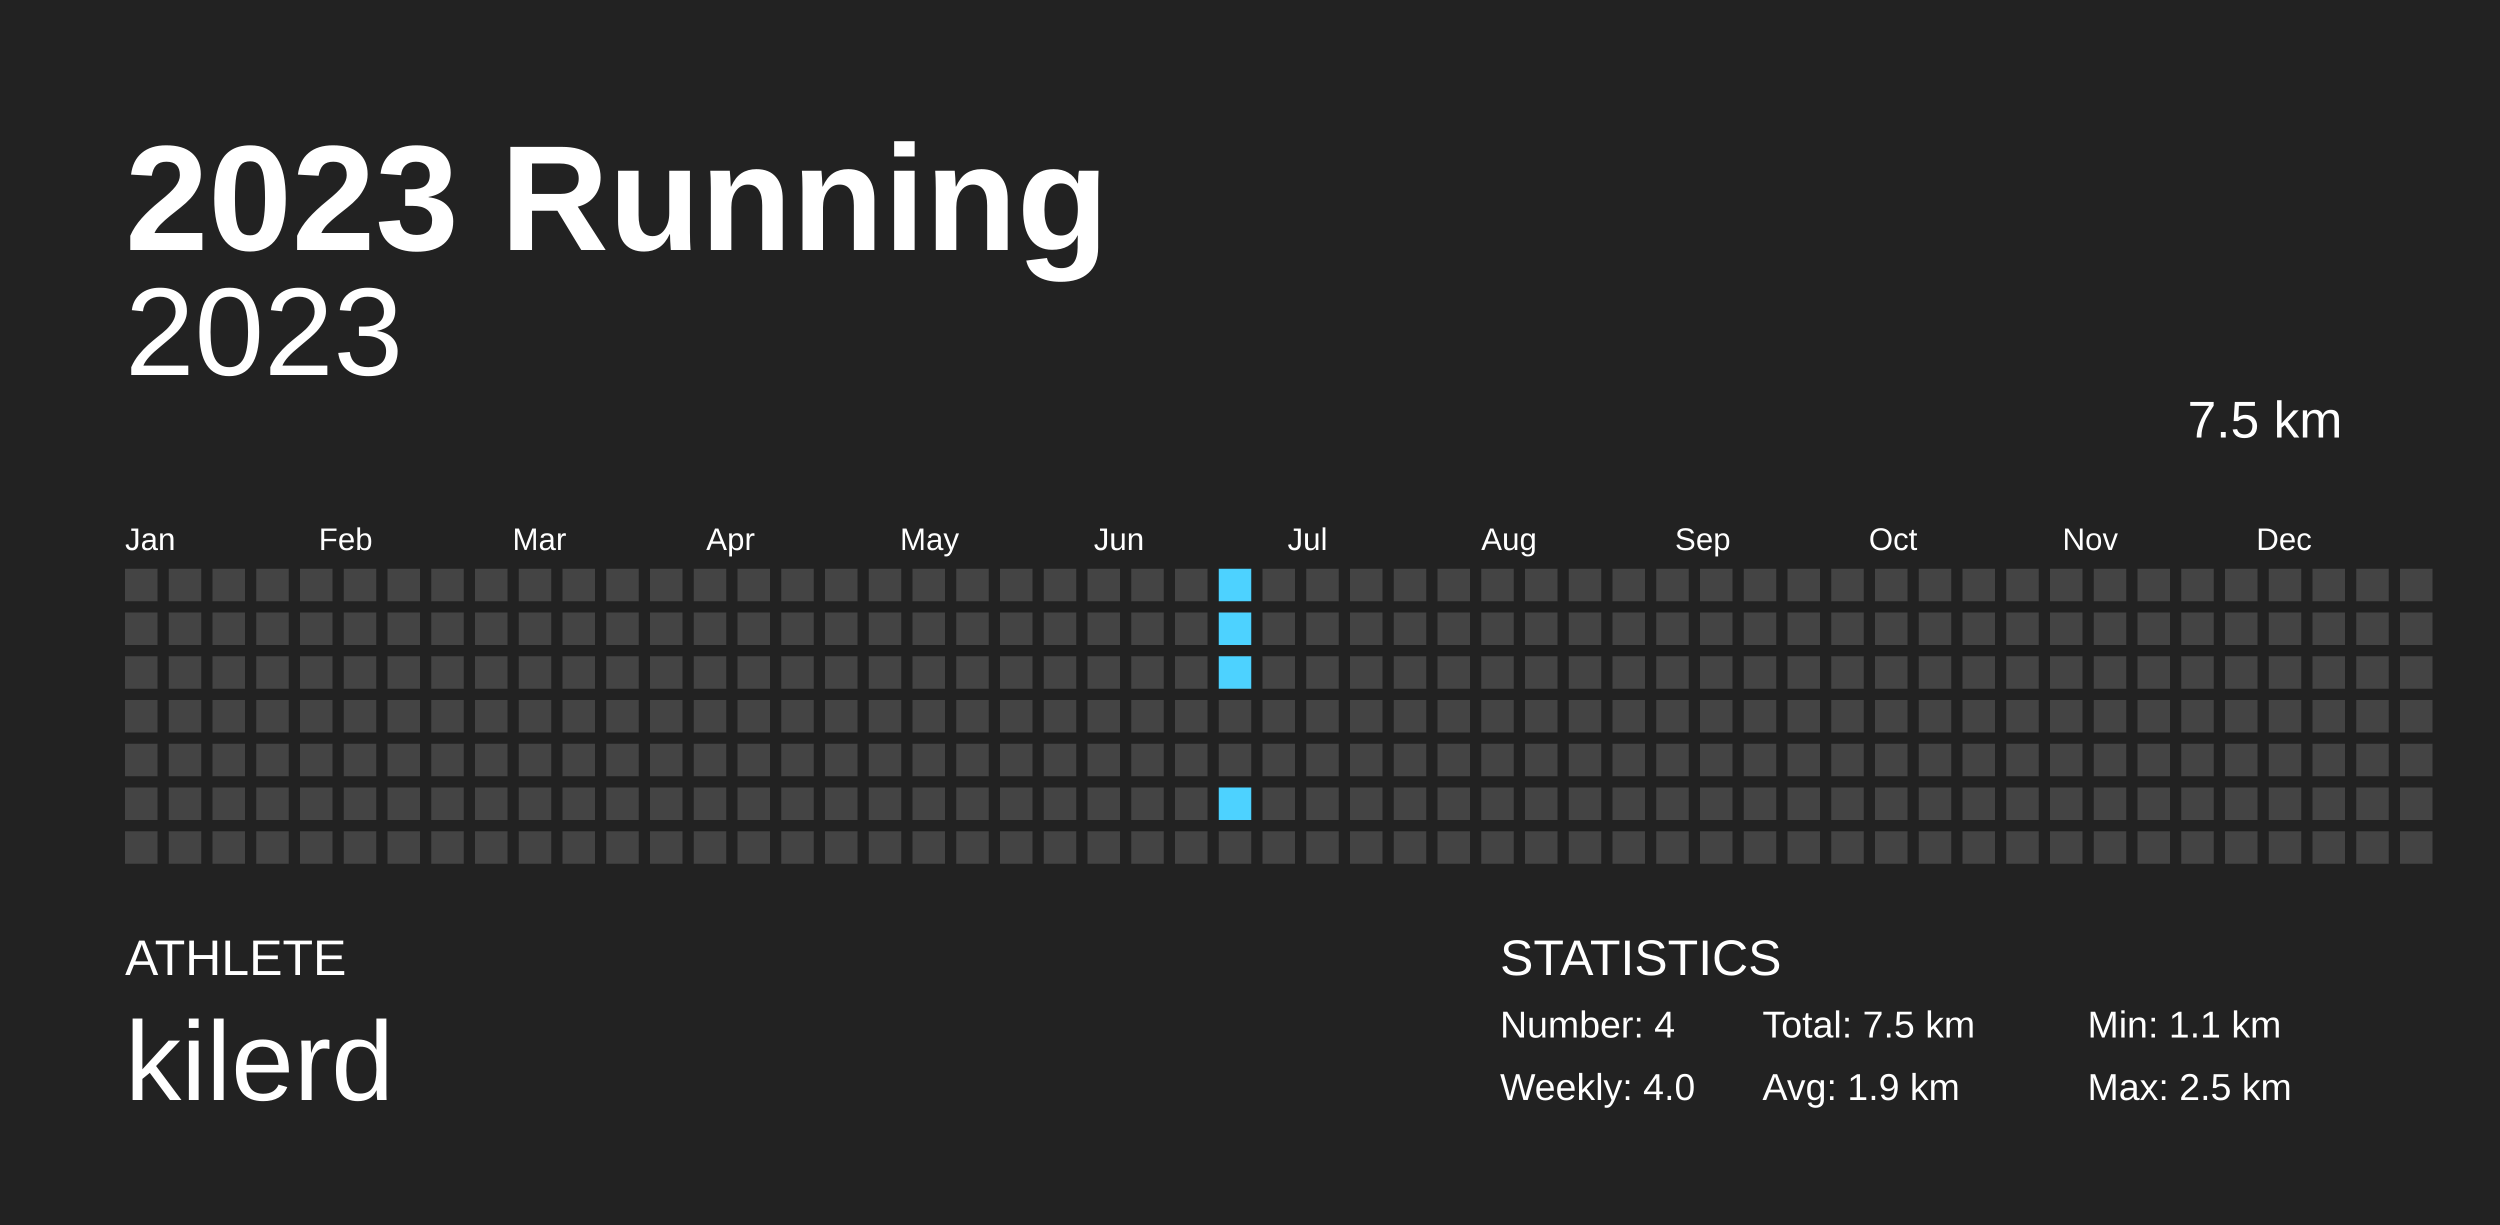
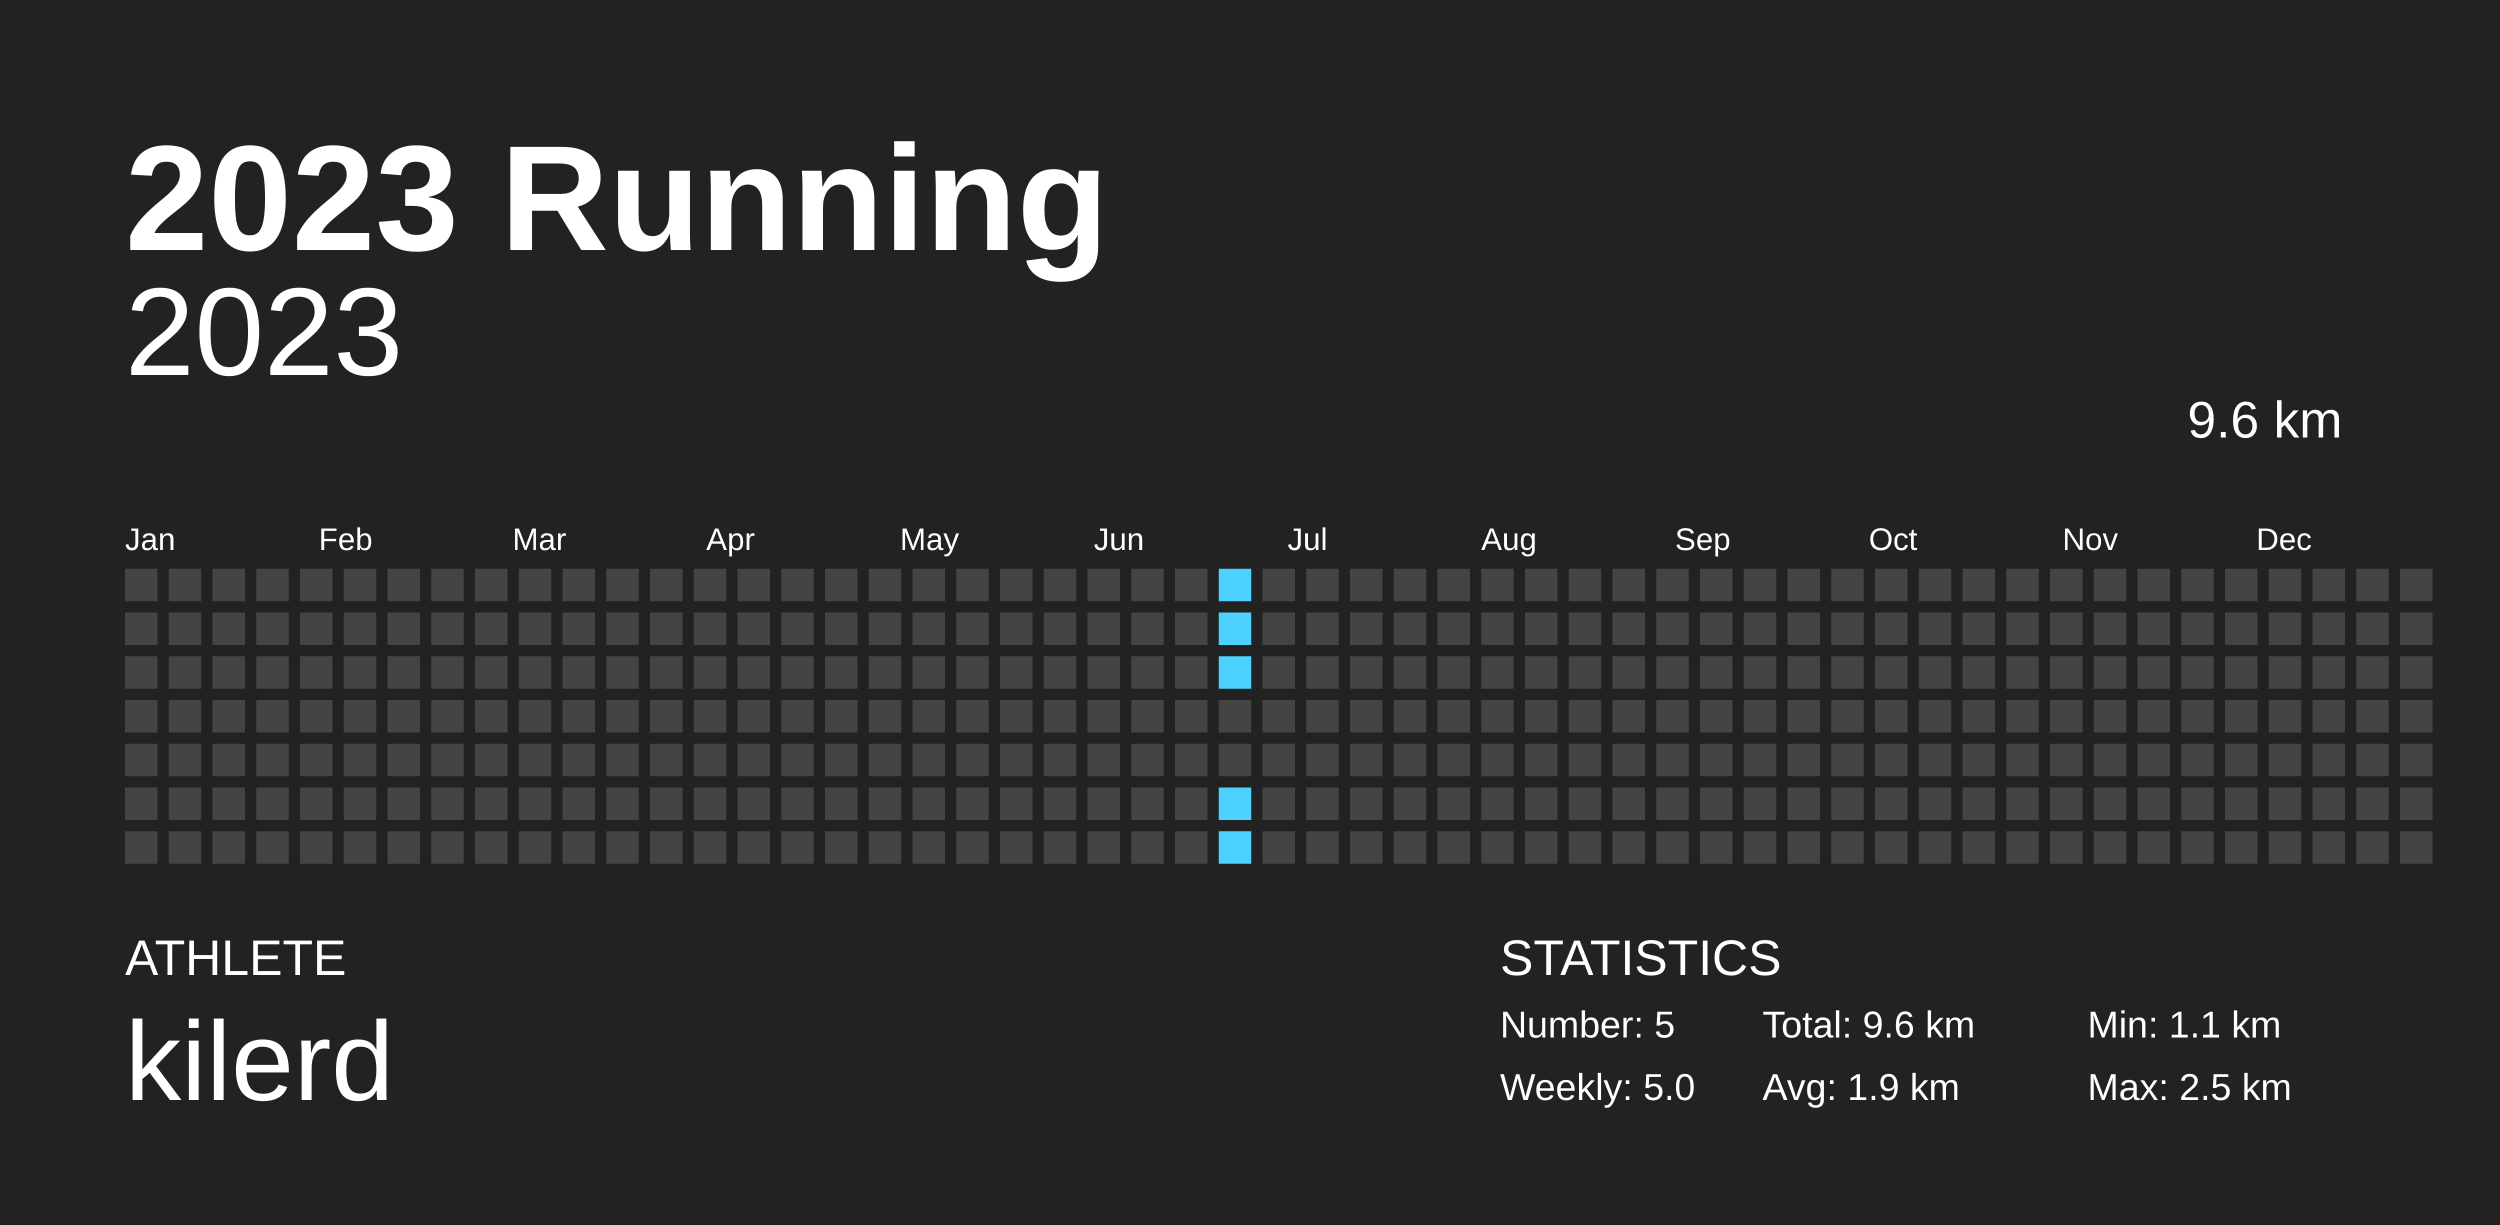
<svg xmlns="http://www.w3.org/2000/svg" baseProfile="full" height="98mm" version="1.1" viewBox="0,0,200,98" width="200mm">
  <defs />
  <rect fill="#222222" height="98" width="200" x="0" y="0" />
  <text fill="#FFFFFF" style="font-size:12px; font-family:Arial; font-weight:bold;" x="10" y="20">2023 Running</text>
  <text fill="#FFFFFF" style="font-size:4px; font-family:Arial" x="10" y="78">ATHLETE</text>
  <text fill="#FFFFFF" style="font-size:9px; font-family:Arial" x="10" y="88">kilerd</text>
  <text fill="#FFFFFF" style="font-size:4px; font-family:Arial" x="120" y="78">STATISTICS</text>
-   <text fill="#FFFFFF" style="font-size:3px; font-family:Arial" x="120" y="83">Number: 4</text>
-   <text fill="#FFFFFF" style="font-size:3px; font-family:Arial" x="120" y="88">Weekly: 4.0</text>
-   <text fill="#FFFFFF" style="font-size:3px; font-family:Arial" x="141" y="83">Total: 7.5 km</text>
+   <text fill="#FFFFFF" style="font-size:3px; font-family:Arial" x="120" y="83">Number: 5</text>
+   <text fill="#FFFFFF" style="font-size:3px; font-family:Arial" x="120" y="88">Weekly: 5.0</text>
+   <text fill="#FFFFFF" style="font-size:3px; font-family:Arial" x="141" y="83">Total: 9.6 km</text>
  <text fill="#FFFFFF" style="font-size:3px; font-family:Arial" x="141" y="88">Avg: 1.9 km</text>
  <text fill="#FFFFFF" style="font-size:3px; font-family:Arial" x="167" y="83">Min: 1.1 km</text>
  <text fill="#FFFFFF" style="font-size:3px; font-family:Arial" x="167" y="88">Max: 2.5 km</text>
  <text alignment-baseline="hanging" fill="#FFFFFF" style="font-size:10.0px; font-family:Arial;" x="10" y="30">2023</text>
-   <text alignment-baseline="hanging" fill="#FFFFFF" style="font-size:4.125px; font-family:Arial;" x="175" y="35">7.5 km</text>
+   <text alignment-baseline="hanging" fill="#FFFFFF" style="font-size:4.125px; font-family:Arial;" x="175" y="35">9.6 km</text>
  <text fill="#FFFFFF" style="font-size:2.5px; font-family:Arial" x="10.0" y="44">Jan</text>
  <text fill="#FFFFFF" style="font-size:2.5px; font-family:Arial" x="25.5" y="44">Feb</text>
  <text fill="#FFFFFF" style="font-size:2.5px; font-family:Arial" x="41.0" y="44">Mar</text>
  <text fill="#FFFFFF" style="font-size:2.5px; font-family:Arial" x="56.5" y="44">Apr</text>
  <text fill="#FFFFFF" style="font-size:2.5px; font-family:Arial" x="72.0" y="44">May</text>
  <text fill="#FFFFFF" style="font-size:2.5px; font-family:Arial" x="87.5" y="44">Jun</text>
  <text fill="#FFFFFF" style="font-size:2.5px; font-family:Arial" x="103.0" y="44">Jul</text>
  <text fill="#FFFFFF" style="font-size:2.5px; font-family:Arial" x="118.5" y="44">Aug</text>
  <text fill="#FFFFFF" style="font-size:2.5px; font-family:Arial" x="134.0" y="44">Sep</text>
  <text fill="#FFFFFF" style="font-size:2.5px; font-family:Arial" x="149.5" y="44">Oct</text>
  <text fill="#FFFFFF" style="font-size:2.5px; font-family:Arial" x="165.0" y="44">Nov</text>
  <text fill="#FFFFFF" style="font-size:2.5px; font-family:Arial" x="180.5" y="44">Dec</text>
  <rect fill="#444444" height="2.6" width="2.6" x="10.0" y="45.5" />
  <rect fill="#444444" height="2.6" width="2.6" x="10.0" y="49.0" />
  <rect fill="#444444" height="2.6" width="2.6" x="10.0" y="52.5" />
  <rect fill="#444444" height="2.6" width="2.6" x="10.0" y="56.0" />
  <rect fill="#444444" height="2.6" width="2.6" x="10.0" y="59.5" />
  <rect fill="#444444" height="2.6" width="2.6" x="10.0" y="63.0" />
  <rect fill="#444444" height="2.6" width="2.6" x="10.0" y="66.5" />
  <rect fill="#444444" height="2.6" width="2.6" x="13.5" y="45.5" />
  <rect fill="#444444" height="2.6" width="2.6" x="13.5" y="49.0" />
  <rect fill="#444444" height="2.6" width="2.6" x="13.5" y="52.5" />
  <rect fill="#444444" height="2.6" width="2.6" x="13.5" y="56.0" />
  <rect fill="#444444" height="2.6" width="2.6" x="13.5" y="59.5" />
  <rect fill="#444444" height="2.6" width="2.6" x="13.5" y="63.0" />
  <rect fill="#444444" height="2.6" width="2.6" x="13.5" y="66.5" />
  <rect fill="#444444" height="2.6" width="2.6" x="17.0" y="45.5" />
  <rect fill="#444444" height="2.6" width="2.6" x="17.0" y="49.0" />
  <rect fill="#444444" height="2.6" width="2.6" x="17.0" y="52.5" />
  <rect fill="#444444" height="2.6" width="2.6" x="17.0" y="56.0" />
  <rect fill="#444444" height="2.6" width="2.6" x="17.0" y="59.5" />
  <rect fill="#444444" height="2.6" width="2.6" x="17.0" y="63.0" />
  <rect fill="#444444" height="2.6" width="2.6" x="17.0" y="66.5" />
  <rect fill="#444444" height="2.6" width="2.6" x="20.5" y="45.5" />
  <rect fill="#444444" height="2.6" width="2.6" x="20.5" y="49.0" />
  <rect fill="#444444" height="2.6" width="2.6" x="20.5" y="52.5" />
  <rect fill="#444444" height="2.6" width="2.6" x="20.5" y="56.0" />
  <rect fill="#444444" height="2.6" width="2.6" x="20.5" y="59.5" />
  <rect fill="#444444" height="2.6" width="2.6" x="20.5" y="63.0" />
  <rect fill="#444444" height="2.6" width="2.6" x="20.5" y="66.5" />
  <rect fill="#444444" height="2.6" width="2.6" x="24.0" y="45.5" />
  <rect fill="#444444" height="2.6" width="2.6" x="24.0" y="49.0" />
  <rect fill="#444444" height="2.6" width="2.6" x="24.0" y="52.5" />
  <rect fill="#444444" height="2.6" width="2.6" x="24.0" y="56.0" />
  <rect fill="#444444" height="2.6" width="2.6" x="24.0" y="59.5" />
  <rect fill="#444444" height="2.6" width="2.6" x="24.0" y="63.0" />
  <rect fill="#444444" height="2.6" width="2.6" x="24.0" y="66.5" />
  <rect fill="#444444" height="2.6" width="2.6" x="27.5" y="45.5" />
  <rect fill="#444444" height="2.6" width="2.6" x="27.5" y="49.0" />
  <rect fill="#444444" height="2.6" width="2.6" x="27.5" y="52.5" />
  <rect fill="#444444" height="2.6" width="2.6" x="27.5" y="56.0" />
  <rect fill="#444444" height="2.6" width="2.6" x="27.5" y="59.5" />
  <rect fill="#444444" height="2.6" width="2.6" x="27.5" y="63.0" />
  <rect fill="#444444" height="2.6" width="2.6" x="27.5" y="66.5" />
  <rect fill="#444444" height="2.6" width="2.6" x="31.0" y="45.5" />
  <rect fill="#444444" height="2.6" width="2.6" x="31.0" y="49.0" />
  <rect fill="#444444" height="2.6" width="2.6" x="31.0" y="52.5" />
  <rect fill="#444444" height="2.6" width="2.6" x="31.0" y="56.0" />
  <rect fill="#444444" height="2.6" width="2.6" x="31.0" y="59.5" />
  <rect fill="#444444" height="2.6" width="2.6" x="31.0" y="63.0" />
  <rect fill="#444444" height="2.6" width="2.6" x="31.0" y="66.5" />
  <rect fill="#444444" height="2.6" width="2.6" x="34.5" y="45.5" />
  <rect fill="#444444" height="2.6" width="2.6" x="34.5" y="49.0" />
  <rect fill="#444444" height="2.6" width="2.6" x="34.5" y="52.5" />
  <rect fill="#444444" height="2.6" width="2.6" x="34.5" y="56.0" />
  <rect fill="#444444" height="2.6" width="2.6" x="34.5" y="59.5" />
  <rect fill="#444444" height="2.6" width="2.6" x="34.5" y="63.0" />
  <rect fill="#444444" height="2.6" width="2.6" x="34.5" y="66.5" />
  <rect fill="#444444" height="2.6" width="2.6" x="38.0" y="45.5" />
  <rect fill="#444444" height="2.6" width="2.6" x="38.0" y="49.0" />
  <rect fill="#444444" height="2.6" width="2.6" x="38.0" y="52.5" />
  <rect fill="#444444" height="2.6" width="2.6" x="38.0" y="56.0" />
  <rect fill="#444444" height="2.6" width="2.6" x="38.0" y="59.5" />
  <rect fill="#444444" height="2.6" width="2.6" x="38.0" y="63.0" />
  <rect fill="#444444" height="2.6" width="2.6" x="38.0" y="66.5" />
  <rect fill="#444444" height="2.6" width="2.6" x="41.5" y="45.5" />
  <rect fill="#444444" height="2.6" width="2.6" x="41.5" y="49.0" />
  <rect fill="#444444" height="2.6" width="2.6" x="41.5" y="52.5" />
  <rect fill="#444444" height="2.6" width="2.6" x="41.5" y="56.0" />
  <rect fill="#444444" height="2.6" width="2.6" x="41.5" y="59.5" />
  <rect fill="#444444" height="2.6" width="2.6" x="41.5" y="63.0" />
  <rect fill="#444444" height="2.6" width="2.6" x="41.5" y="66.5" />
  <rect fill="#444444" height="2.6" width="2.6" x="45.0" y="45.5" />
  <rect fill="#444444" height="2.6" width="2.6" x="45.0" y="49.0" />
  <rect fill="#444444" height="2.6" width="2.6" x="45.0" y="52.5" />
  <rect fill="#444444" height="2.6" width="2.6" x="45.0" y="56.0" />
  <rect fill="#444444" height="2.6" width="2.6" x="45.0" y="59.5" />
  <rect fill="#444444" height="2.6" width="2.6" x="45.0" y="63.0" />
  <rect fill="#444444" height="2.6" width="2.6" x="45.0" y="66.5" />
  <rect fill="#444444" height="2.6" width="2.6" x="48.5" y="45.5" />
  <rect fill="#444444" height="2.6" width="2.6" x="48.5" y="49.0" />
  <rect fill="#444444" height="2.6" width="2.6" x="48.5" y="52.5" />
  <rect fill="#444444" height="2.6" width="2.6" x="48.5" y="56.0" />
  <rect fill="#444444" height="2.6" width="2.6" x="48.5" y="59.5" />
  <rect fill="#444444" height="2.6" width="2.6" x="48.5" y="63.0" />
  <rect fill="#444444" height="2.6" width="2.6" x="48.5" y="66.5" />
  <rect fill="#444444" height="2.6" width="2.6" x="52.0" y="45.5" />
  <rect fill="#444444" height="2.6" width="2.6" x="52.0" y="49.0" />
  <rect fill="#444444" height="2.6" width="2.6" x="52.0" y="52.5" />
  <rect fill="#444444" height="2.6" width="2.6" x="52.0" y="56.0" />
  <rect fill="#444444" height="2.6" width="2.6" x="52.0" y="59.5" />
  <rect fill="#444444" height="2.6" width="2.6" x="52.0" y="63.0" />
  <rect fill="#444444" height="2.6" width="2.6" x="52.0" y="66.5" />
  <rect fill="#444444" height="2.6" width="2.6" x="55.5" y="45.5" />
  <rect fill="#444444" height="2.6" width="2.6" x="55.5" y="49.0" />
  <rect fill="#444444" height="2.6" width="2.6" x="55.5" y="52.5" />
  <rect fill="#444444" height="2.6" width="2.6" x="55.5" y="56.0" />
  <rect fill="#444444" height="2.6" width="2.6" x="55.5" y="59.5" />
  <rect fill="#444444" height="2.6" width="2.6" x="55.5" y="63.0" />
  <rect fill="#444444" height="2.6" width="2.6" x="55.5" y="66.5" />
  <rect fill="#444444" height="2.6" width="2.6" x="59.0" y="45.5" />
  <rect fill="#444444" height="2.6" width="2.6" x="59.0" y="49.0" />
  <rect fill="#444444" height="2.6" width="2.6" x="59.0" y="52.5" />
  <rect fill="#444444" height="2.6" width="2.6" x="59.0" y="56.0" />
  <rect fill="#444444" height="2.6" width="2.6" x="59.0" y="59.5" />
  <rect fill="#444444" height="2.6" width="2.6" x="59.0" y="63.0" />
  <rect fill="#444444" height="2.6" width="2.6" x="59.0" y="66.5" />
  <rect fill="#444444" height="2.6" width="2.6" x="62.5" y="45.5" />
  <rect fill="#444444" height="2.6" width="2.6" x="62.5" y="49.0" />
  <rect fill="#444444" height="2.6" width="2.6" x="62.5" y="52.5" />
  <rect fill="#444444" height="2.6" width="2.6" x="62.5" y="56.0" />
  <rect fill="#444444" height="2.6" width="2.6" x="62.5" y="59.5" />
  <rect fill="#444444" height="2.6" width="2.6" x="62.5" y="63.0" />
  <rect fill="#444444" height="2.6" width="2.6" x="62.5" y="66.5" />
  <rect fill="#444444" height="2.6" width="2.6" x="66.0" y="45.5" />
  <rect fill="#444444" height="2.6" width="2.6" x="66.0" y="49.0" />
  <rect fill="#444444" height="2.6" width="2.6" x="66.0" y="52.5" />
  <rect fill="#444444" height="2.6" width="2.6" x="66.0" y="56.0" />
  <rect fill="#444444" height="2.6" width="2.6" x="66.0" y="59.5" />
  <rect fill="#444444" height="2.6" width="2.6" x="66.0" y="63.0" />
  <rect fill="#444444" height="2.6" width="2.6" x="66.0" y="66.5" />
  <rect fill="#444444" height="2.6" width="2.6" x="69.5" y="45.5" />
  <rect fill="#444444" height="2.6" width="2.6" x="69.5" y="49.0" />
  <rect fill="#444444" height="2.6" width="2.6" x="69.5" y="52.5" />
  <rect fill="#444444" height="2.6" width="2.6" x="69.5" y="56.0" />
  <rect fill="#444444" height="2.6" width="2.6" x="69.5" y="59.5" />
  <rect fill="#444444" height="2.6" width="2.6" x="69.5" y="63.0" />
  <rect fill="#444444" height="2.6" width="2.6" x="69.5" y="66.5" />
  <rect fill="#444444" height="2.6" width="2.6" x="73.0" y="45.5" />
  <rect fill="#444444" height="2.6" width="2.6" x="73.0" y="49.0" />
  <rect fill="#444444" height="2.6" width="2.6" x="73.0" y="52.5" />
  <rect fill="#444444" height="2.6" width="2.6" x="73.0" y="56.0" />
  <rect fill="#444444" height="2.6" width="2.6" x="73.0" y="59.5" />
  <rect fill="#444444" height="2.6" width="2.6" x="73.0" y="63.0" />
  <rect fill="#444444" height="2.6" width="2.6" x="73.0" y="66.5" />
  <rect fill="#444444" height="2.6" width="2.6" x="76.5" y="45.5" />
  <rect fill="#444444" height="2.6" width="2.6" x="76.5" y="49.0" />
  <rect fill="#444444" height="2.6" width="2.6" x="76.5" y="52.5" />
  <rect fill="#444444" height="2.6" width="2.6" x="76.5" y="56.0" />
  <rect fill="#444444" height="2.6" width="2.6" x="76.5" y="59.5" />
  <rect fill="#444444" height="2.6" width="2.6" x="76.5" y="63.0" />
  <rect fill="#444444" height="2.6" width="2.6" x="76.5" y="66.5" />
  <rect fill="#444444" height="2.6" width="2.6" x="80.0" y="45.5" />
  <rect fill="#444444" height="2.6" width="2.6" x="80.0" y="49.0" />
  <rect fill="#444444" height="2.6" width="2.6" x="80.0" y="52.5" />
  <rect fill="#444444" height="2.6" width="2.6" x="80.0" y="56.0" />
  <rect fill="#444444" height="2.6" width="2.6" x="80.0" y="59.5" />
  <rect fill="#444444" height="2.6" width="2.6" x="80.0" y="63.0" />
  <rect fill="#444444" height="2.6" width="2.6" x="80.0" y="66.5" />
  <rect fill="#444444" height="2.6" width="2.6" x="83.5" y="45.5" />
  <rect fill="#444444" height="2.6" width="2.6" x="83.5" y="49.0" />
  <rect fill="#444444" height="2.6" width="2.6" x="83.5" y="52.5" />
  <rect fill="#444444" height="2.6" width="2.6" x="83.5" y="56.0" />
  <rect fill="#444444" height="2.6" width="2.6" x="83.5" y="59.5" />
  <rect fill="#444444" height="2.6" width="2.6" x="83.5" y="63.0" />
  <rect fill="#444444" height="2.6" width="2.6" x="83.5" y="66.5" />
  <rect fill="#444444" height="2.6" width="2.6" x="87.0" y="45.5" />
  <rect fill="#444444" height="2.6" width="2.6" x="87.0" y="49.0" />
  <rect fill="#444444" height="2.6" width="2.6" x="87.0" y="52.5" />
  <rect fill="#444444" height="2.6" width="2.6" x="87.0" y="56.0" />
  <rect fill="#444444" height="2.6" width="2.6" x="87.0" y="59.5" />
  <rect fill="#444444" height="2.6" width="2.6" x="87.0" y="63.0" />
  <rect fill="#444444" height="2.6" width="2.6" x="87.0" y="66.5" />
  <rect fill="#444444" height="2.6" width="2.6" x="90.5" y="45.5" />
  <rect fill="#444444" height="2.6" width="2.6" x="90.5" y="49.0" />
  <rect fill="#444444" height="2.6" width="2.6" x="90.5" y="52.5" />
  <rect fill="#444444" height="2.6" width="2.6" x="90.5" y="56.0" />
  <rect fill="#444444" height="2.6" width="2.6" x="90.5" y="59.5" />
  <rect fill="#444444" height="2.6" width="2.6" x="90.5" y="63.0" />
  <rect fill="#444444" height="2.6" width="2.6" x="90.5" y="66.5" />
  <rect fill="#444444" height="2.6" width="2.6" x="94.0" y="45.5" />
  <rect fill="#444444" height="2.6" width="2.6" x="94.0" y="49.0" />
  <rect fill="#444444" height="2.6" width="2.6" x="94.0" y="52.5" />
  <rect fill="#444444" height="2.6" width="2.6" x="94.0" y="56.0" />
  <rect fill="#444444" height="2.6" width="2.6" x="94.0" y="59.5" />
  <rect fill="#444444" height="2.6" width="2.6" x="94.0" y="63.0" />
  <rect fill="#444444" height="2.6" width="2.6" x="94.0" y="66.5" />
  <rect fill="#4dd2ff" height="2.6" width="2.6" x="97.5" y="45.5" />
  <rect fill="#4dd2ff" height="2.6" width="2.6" x="97.5" y="49.0" />
  <rect fill="#4dd2ff" height="2.6" width="2.6" x="97.5" y="52.5" />
  <rect fill="#444444" height="2.6" width="2.6" x="97.5" y="56.0" />
  <rect fill="#444444" height="2.6" width="2.6" x="97.5" y="59.5" />
  <rect fill="#4dd2ff" height="2.6" width="2.6" x="97.5" y="63.0" />
-   <rect fill="#444444" height="2.6" width="2.6" x="97.5" y="66.5" />
+   <rect fill="#4dd2ff" height="2.6" width="2.6" x="97.5" y="66.5" />
  <rect fill="#444444" height="2.6" width="2.6" x="101.0" y="45.5" />
  <rect fill="#444444" height="2.6" width="2.6" x="101.0" y="49.0" />
  <rect fill="#444444" height="2.6" width="2.6" x="101.0" y="52.5" />
  <rect fill="#444444" height="2.6" width="2.6" x="101.0" y="56.0" />
  <rect fill="#444444" height="2.6" width="2.6" x="101.0" y="59.5" />
  <rect fill="#444444" height="2.6" width="2.6" x="101.0" y="63.0" />
  <rect fill="#444444" height="2.6" width="2.6" x="101.0" y="66.5" />
  <rect fill="#444444" height="2.6" width="2.6" x="104.5" y="45.5" />
  <rect fill="#444444" height="2.6" width="2.6" x="104.5" y="49.0" />
  <rect fill="#444444" height="2.6" width="2.6" x="104.5" y="52.5" />
  <rect fill="#444444" height="2.6" width="2.6" x="104.5" y="56.0" />
  <rect fill="#444444" height="2.6" width="2.6" x="104.5" y="59.5" />
  <rect fill="#444444" height="2.6" width="2.6" x="104.5" y="63.0" />
  <rect fill="#444444" height="2.6" width="2.6" x="104.5" y="66.5" />
  <rect fill="#444444" height="2.6" width="2.6" x="108.0" y="45.5" />
  <rect fill="#444444" height="2.6" width="2.6" x="108.0" y="49.0" />
  <rect fill="#444444" height="2.6" width="2.6" x="108.0" y="52.5" />
  <rect fill="#444444" height="2.6" width="2.6" x="108.0" y="56.0" />
  <rect fill="#444444" height="2.6" width="2.6" x="108.0" y="59.5" />
  <rect fill="#444444" height="2.6" width="2.6" x="108.0" y="63.0" />
  <rect fill="#444444" height="2.6" width="2.6" x="108.0" y="66.5" />
  <rect fill="#444444" height="2.6" width="2.6" x="111.5" y="45.5" />
  <rect fill="#444444" height="2.6" width="2.6" x="111.5" y="49.0" />
  <rect fill="#444444" height="2.6" width="2.6" x="111.5" y="52.5" />
  <rect fill="#444444" height="2.6" width="2.6" x="111.5" y="56.0" />
  <rect fill="#444444" height="2.6" width="2.6" x="111.5" y="59.5" />
  <rect fill="#444444" height="2.6" width="2.6" x="111.5" y="63.0" />
  <rect fill="#444444" height="2.6" width="2.6" x="111.5" y="66.5" />
  <rect fill="#444444" height="2.6" width="2.6" x="115.0" y="45.5" />
  <rect fill="#444444" height="2.6" width="2.6" x="115.0" y="49.0" />
  <rect fill="#444444" height="2.6" width="2.6" x="115.0" y="52.5" />
  <rect fill="#444444" height="2.6" width="2.6" x="115.0" y="56.0" />
  <rect fill="#444444" height="2.6" width="2.6" x="115.0" y="59.5" />
  <rect fill="#444444" height="2.6" width="2.6" x="115.0" y="63.0" />
  <rect fill="#444444" height="2.6" width="2.6" x="115.0" y="66.5" />
  <rect fill="#444444" height="2.6" width="2.6" x="118.5" y="45.5" />
  <rect fill="#444444" height="2.6" width="2.6" x="118.5" y="49.0" />
  <rect fill="#444444" height="2.6" width="2.6" x="118.5" y="52.5" />
  <rect fill="#444444" height="2.6" width="2.6" x="118.5" y="56.0" />
  <rect fill="#444444" height="2.6" width="2.6" x="118.5" y="59.5" />
  <rect fill="#444444" height="2.6" width="2.6" x="118.5" y="63.0" />
  <rect fill="#444444" height="2.6" width="2.6" x="118.5" y="66.5" />
  <rect fill="#444444" height="2.6" width="2.6" x="122.0" y="45.5" />
  <rect fill="#444444" height="2.6" width="2.6" x="122.0" y="49.0" />
  <rect fill="#444444" height="2.6" width="2.6" x="122.0" y="52.5" />
  <rect fill="#444444" height="2.6" width="2.6" x="122.0" y="56.0" />
  <rect fill="#444444" height="2.6" width="2.6" x="122.0" y="59.5" />
  <rect fill="#444444" height="2.6" width="2.6" x="122.0" y="63.0" />
  <rect fill="#444444" height="2.6" width="2.6" x="122.0" y="66.5" />
  <rect fill="#444444" height="2.6" width="2.6" x="125.5" y="45.5" />
  <rect fill="#444444" height="2.6" width="2.6" x="125.5" y="49.0" />
  <rect fill="#444444" height="2.6" width="2.6" x="125.5" y="52.5" />
  <rect fill="#444444" height="2.6" width="2.6" x="125.5" y="56.0" />
  <rect fill="#444444" height="2.6" width="2.6" x="125.5" y="59.5" />
  <rect fill="#444444" height="2.6" width="2.6" x="125.5" y="63.0" />
  <rect fill="#444444" height="2.6" width="2.6" x="125.5" y="66.5" />
  <rect fill="#444444" height="2.6" width="2.6" x="129.0" y="45.5" />
  <rect fill="#444444" height="2.6" width="2.6" x="129.0" y="49.0" />
  <rect fill="#444444" height="2.6" width="2.6" x="129.0" y="52.5" />
  <rect fill="#444444" height="2.6" width="2.6" x="129.0" y="56.0" />
  <rect fill="#444444" height="2.6" width="2.6" x="129.0" y="59.5" />
  <rect fill="#444444" height="2.6" width="2.6" x="129.0" y="63.0" />
  <rect fill="#444444" height="2.6" width="2.6" x="129.0" y="66.5" />
  <rect fill="#444444" height="2.6" width="2.6" x="132.5" y="45.5" />
  <rect fill="#444444" height="2.6" width="2.6" x="132.5" y="49.0" />
  <rect fill="#444444" height="2.6" width="2.6" x="132.5" y="52.5" />
  <rect fill="#444444" height="2.6" width="2.6" x="132.5" y="56.0" />
  <rect fill="#444444" height="2.6" width="2.6" x="132.5" y="59.5" />
  <rect fill="#444444" height="2.6" width="2.6" x="132.5" y="63.0" />
  <rect fill="#444444" height="2.6" width="2.6" x="132.5" y="66.5" />
  <rect fill="#444444" height="2.6" width="2.6" x="136.0" y="45.5" />
  <rect fill="#444444" height="2.6" width="2.6" x="136.0" y="49.0" />
  <rect fill="#444444" height="2.6" width="2.6" x="136.0" y="52.5" />
  <rect fill="#444444" height="2.6" width="2.6" x="136.0" y="56.0" />
  <rect fill="#444444" height="2.6" width="2.6" x="136.0" y="59.5" />
  <rect fill="#444444" height="2.6" width="2.6" x="136.0" y="63.0" />
  <rect fill="#444444" height="2.6" width="2.6" x="136.0" y="66.5" />
  <rect fill="#444444" height="2.6" width="2.6" x="139.5" y="45.5" />
  <rect fill="#444444" height="2.6" width="2.6" x="139.5" y="49.0" />
  <rect fill="#444444" height="2.6" width="2.6" x="139.5" y="52.5" />
  <rect fill="#444444" height="2.6" width="2.6" x="139.5" y="56.0" />
  <rect fill="#444444" height="2.6" width="2.6" x="139.5" y="59.5" />
  <rect fill="#444444" height="2.6" width="2.6" x="139.5" y="63.0" />
  <rect fill="#444444" height="2.6" width="2.6" x="139.5" y="66.5" />
  <rect fill="#444444" height="2.6" width="2.6" x="143.0" y="45.5" />
  <rect fill="#444444" height="2.6" width="2.6" x="143.0" y="49.0" />
  <rect fill="#444444" height="2.6" width="2.6" x="143.0" y="52.5" />
  <rect fill="#444444" height="2.6" width="2.6" x="143.0" y="56.0" />
  <rect fill="#444444" height="2.6" width="2.6" x="143.0" y="59.5" />
  <rect fill="#444444" height="2.6" width="2.6" x="143.0" y="63.0" />
  <rect fill="#444444" height="2.6" width="2.6" x="143.0" y="66.5" />
  <rect fill="#444444" height="2.6" width="2.6" x="146.5" y="45.5" />
  <rect fill="#444444" height="2.6" width="2.6" x="146.5" y="49.0" />
  <rect fill="#444444" height="2.6" width="2.6" x="146.5" y="52.5" />
  <rect fill="#444444" height="2.6" width="2.6" x="146.5" y="56.0" />
  <rect fill="#444444" height="2.6" width="2.6" x="146.5" y="59.5" />
  <rect fill="#444444" height="2.6" width="2.6" x="146.5" y="63.0" />
  <rect fill="#444444" height="2.6" width="2.6" x="146.5" y="66.5" />
  <rect fill="#444444" height="2.6" width="2.6" x="150.0" y="45.5" />
  <rect fill="#444444" height="2.6" width="2.6" x="150.0" y="49.0" />
  <rect fill="#444444" height="2.6" width="2.6" x="150.0" y="52.5" />
  <rect fill="#444444" height="2.6" width="2.6" x="150.0" y="56.0" />
  <rect fill="#444444" height="2.6" width="2.6" x="150.0" y="59.5" />
  <rect fill="#444444" height="2.6" width="2.6" x="150.0" y="63.0" />
  <rect fill="#444444" height="2.6" width="2.6" x="150.0" y="66.5" />
  <rect fill="#444444" height="2.6" width="2.6" x="153.5" y="45.5" />
  <rect fill="#444444" height="2.6" width="2.6" x="153.5" y="49.0" />
  <rect fill="#444444" height="2.6" width="2.6" x="153.5" y="52.5" />
  <rect fill="#444444" height="2.6" width="2.6" x="153.5" y="56.0" />
  <rect fill="#444444" height="2.6" width="2.6" x="153.5" y="59.5" />
  <rect fill="#444444" height="2.6" width="2.6" x="153.5" y="63.0" />
  <rect fill="#444444" height="2.6" width="2.6" x="153.5" y="66.5" />
  <rect fill="#444444" height="2.6" width="2.6" x="157.0" y="45.5" />
  <rect fill="#444444" height="2.6" width="2.6" x="157.0" y="49.0" />
  <rect fill="#444444" height="2.6" width="2.6" x="157.0" y="52.5" />
  <rect fill="#444444" height="2.6" width="2.6" x="157.0" y="56.0" />
  <rect fill="#444444" height="2.6" width="2.6" x="157.0" y="59.5" />
  <rect fill="#444444" height="2.6" width="2.6" x="157.0" y="63.0" />
  <rect fill="#444444" height="2.6" width="2.6" x="157.0" y="66.5" />
  <rect fill="#444444" height="2.6" width="2.6" x="160.5" y="45.5" />
  <rect fill="#444444" height="2.6" width="2.6" x="160.5" y="49.0" />
  <rect fill="#444444" height="2.6" width="2.6" x="160.5" y="52.5" />
  <rect fill="#444444" height="2.6" width="2.6" x="160.5" y="56.0" />
  <rect fill="#444444" height="2.6" width="2.6" x="160.5" y="59.5" />
  <rect fill="#444444" height="2.6" width="2.6" x="160.5" y="63.0" />
  <rect fill="#444444" height="2.6" width="2.6" x="160.5" y="66.5" />
  <rect fill="#444444" height="2.6" width="2.6" x="164.0" y="45.5" />
  <rect fill="#444444" height="2.6" width="2.6" x="164.0" y="49.0" />
  <rect fill="#444444" height="2.6" width="2.6" x="164.0" y="52.5" />
  <rect fill="#444444" height="2.6" width="2.6" x="164.0" y="56.0" />
  <rect fill="#444444" height="2.6" width="2.6" x="164.0" y="59.5" />
  <rect fill="#444444" height="2.6" width="2.6" x="164.0" y="63.0" />
  <rect fill="#444444" height="2.6" width="2.6" x="164.0" y="66.5" />
  <rect fill="#444444" height="2.6" width="2.6" x="167.5" y="45.5" />
  <rect fill="#444444" height="2.6" width="2.6" x="167.5" y="49.0" />
  <rect fill="#444444" height="2.6" width="2.6" x="167.5" y="52.5" />
  <rect fill="#444444" height="2.6" width="2.6" x="167.5" y="56.0" />
  <rect fill="#444444" height="2.6" width="2.6" x="167.5" y="59.5" />
  <rect fill="#444444" height="2.6" width="2.6" x="167.5" y="63.0" />
  <rect fill="#444444" height="2.6" width="2.6" x="167.5" y="66.5" />
  <rect fill="#444444" height="2.6" width="2.6" x="171.0" y="45.5" />
  <rect fill="#444444" height="2.6" width="2.6" x="171.0" y="49.0" />
  <rect fill="#444444" height="2.6" width="2.6" x="171.0" y="52.5" />
  <rect fill="#444444" height="2.6" width="2.6" x="171.0" y="56.0" />
  <rect fill="#444444" height="2.6" width="2.6" x="171.0" y="59.5" />
  <rect fill="#444444" height="2.6" width="2.6" x="171.0" y="63.0" />
  <rect fill="#444444" height="2.6" width="2.6" x="171.0" y="66.5" />
  <rect fill="#444444" height="2.6" width="2.6" x="174.5" y="45.5" />
  <rect fill="#444444" height="2.6" width="2.6" x="174.5" y="49.0" />
  <rect fill="#444444" height="2.6" width="2.6" x="174.5" y="52.5" />
  <rect fill="#444444" height="2.6" width="2.6" x="174.5" y="56.0" />
  <rect fill="#444444" height="2.6" width="2.6" x="174.5" y="59.5" />
  <rect fill="#444444" height="2.6" width="2.6" x="174.5" y="63.0" />
  <rect fill="#444444" height="2.6" width="2.6" x="174.5" y="66.5" />
  <rect fill="#444444" height="2.6" width="2.6" x="178.0" y="45.5" />
  <rect fill="#444444" height="2.6" width="2.6" x="178.0" y="49.0" />
  <rect fill="#444444" height="2.6" width="2.6" x="178.0" y="52.5" />
  <rect fill="#444444" height="2.6" width="2.6" x="178.0" y="56.0" />
  <rect fill="#444444" height="2.6" width="2.6" x="178.0" y="59.5" />
  <rect fill="#444444" height="2.6" width="2.6" x="178.0" y="63.0" />
  <rect fill="#444444" height="2.6" width="2.6" x="178.0" y="66.5" />
  <rect fill="#444444" height="2.6" width="2.6" x="181.5" y="45.5" />
  <rect fill="#444444" height="2.6" width="2.6" x="181.5" y="49.0" />
  <rect fill="#444444" height="2.6" width="2.6" x="181.5" y="52.5" />
  <rect fill="#444444" height="2.6" width="2.6" x="181.5" y="56.0" />
  <rect fill="#444444" height="2.6" width="2.6" x="181.5" y="59.5" />
  <rect fill="#444444" height="2.6" width="2.6" x="181.5" y="63.0" />
  <rect fill="#444444" height="2.6" width="2.6" x="181.5" y="66.5" />
  <rect fill="#444444" height="2.6" width="2.6" x="185.0" y="45.5" />
  <rect fill="#444444" height="2.6" width="2.6" x="185.0" y="49.0" />
  <rect fill="#444444" height="2.6" width="2.6" x="185.0" y="52.5" />
  <rect fill="#444444" height="2.6" width="2.6" x="185.0" y="56.0" />
  <rect fill="#444444" height="2.6" width="2.6" x="185.0" y="59.5" />
  <rect fill="#444444" height="2.6" width="2.6" x="185.0" y="63.0" />
  <rect fill="#444444" height="2.6" width="2.6" x="185.0" y="66.5" />
  <rect fill="#444444" height="2.6" width="2.6" x="188.5" y="45.5" />
  <rect fill="#444444" height="2.6" width="2.6" x="188.5" y="49.0" />
  <rect fill="#444444" height="2.6" width="2.6" x="188.5" y="52.5" />
  <rect fill="#444444" height="2.6" width="2.6" x="188.5" y="56.0" />
  <rect fill="#444444" height="2.6" width="2.6" x="188.5" y="59.5" />
  <rect fill="#444444" height="2.6" width="2.6" x="188.5" y="63.0" />
  <rect fill="#444444" height="2.6" width="2.6" x="188.5" y="66.5" />
  <rect fill="#444444" height="2.6" width="2.6" x="192.0" y="45.5" />
  <rect fill="#444444" height="2.6" width="2.6" x="192.0" y="49.0" />
  <rect fill="#444444" height="2.6" width="2.6" x="192.0" y="52.5" />
  <rect fill="#444444" height="2.6" width="2.6" x="192.0" y="56.0" />
  <rect fill="#444444" height="2.6" width="2.6" x="192.0" y="59.5" />
  <rect fill="#444444" height="2.6" width="2.6" x="192.0" y="63.0" />
  <rect fill="#444444" height="2.6" width="2.6" x="192.0" y="66.5" />
</svg>
